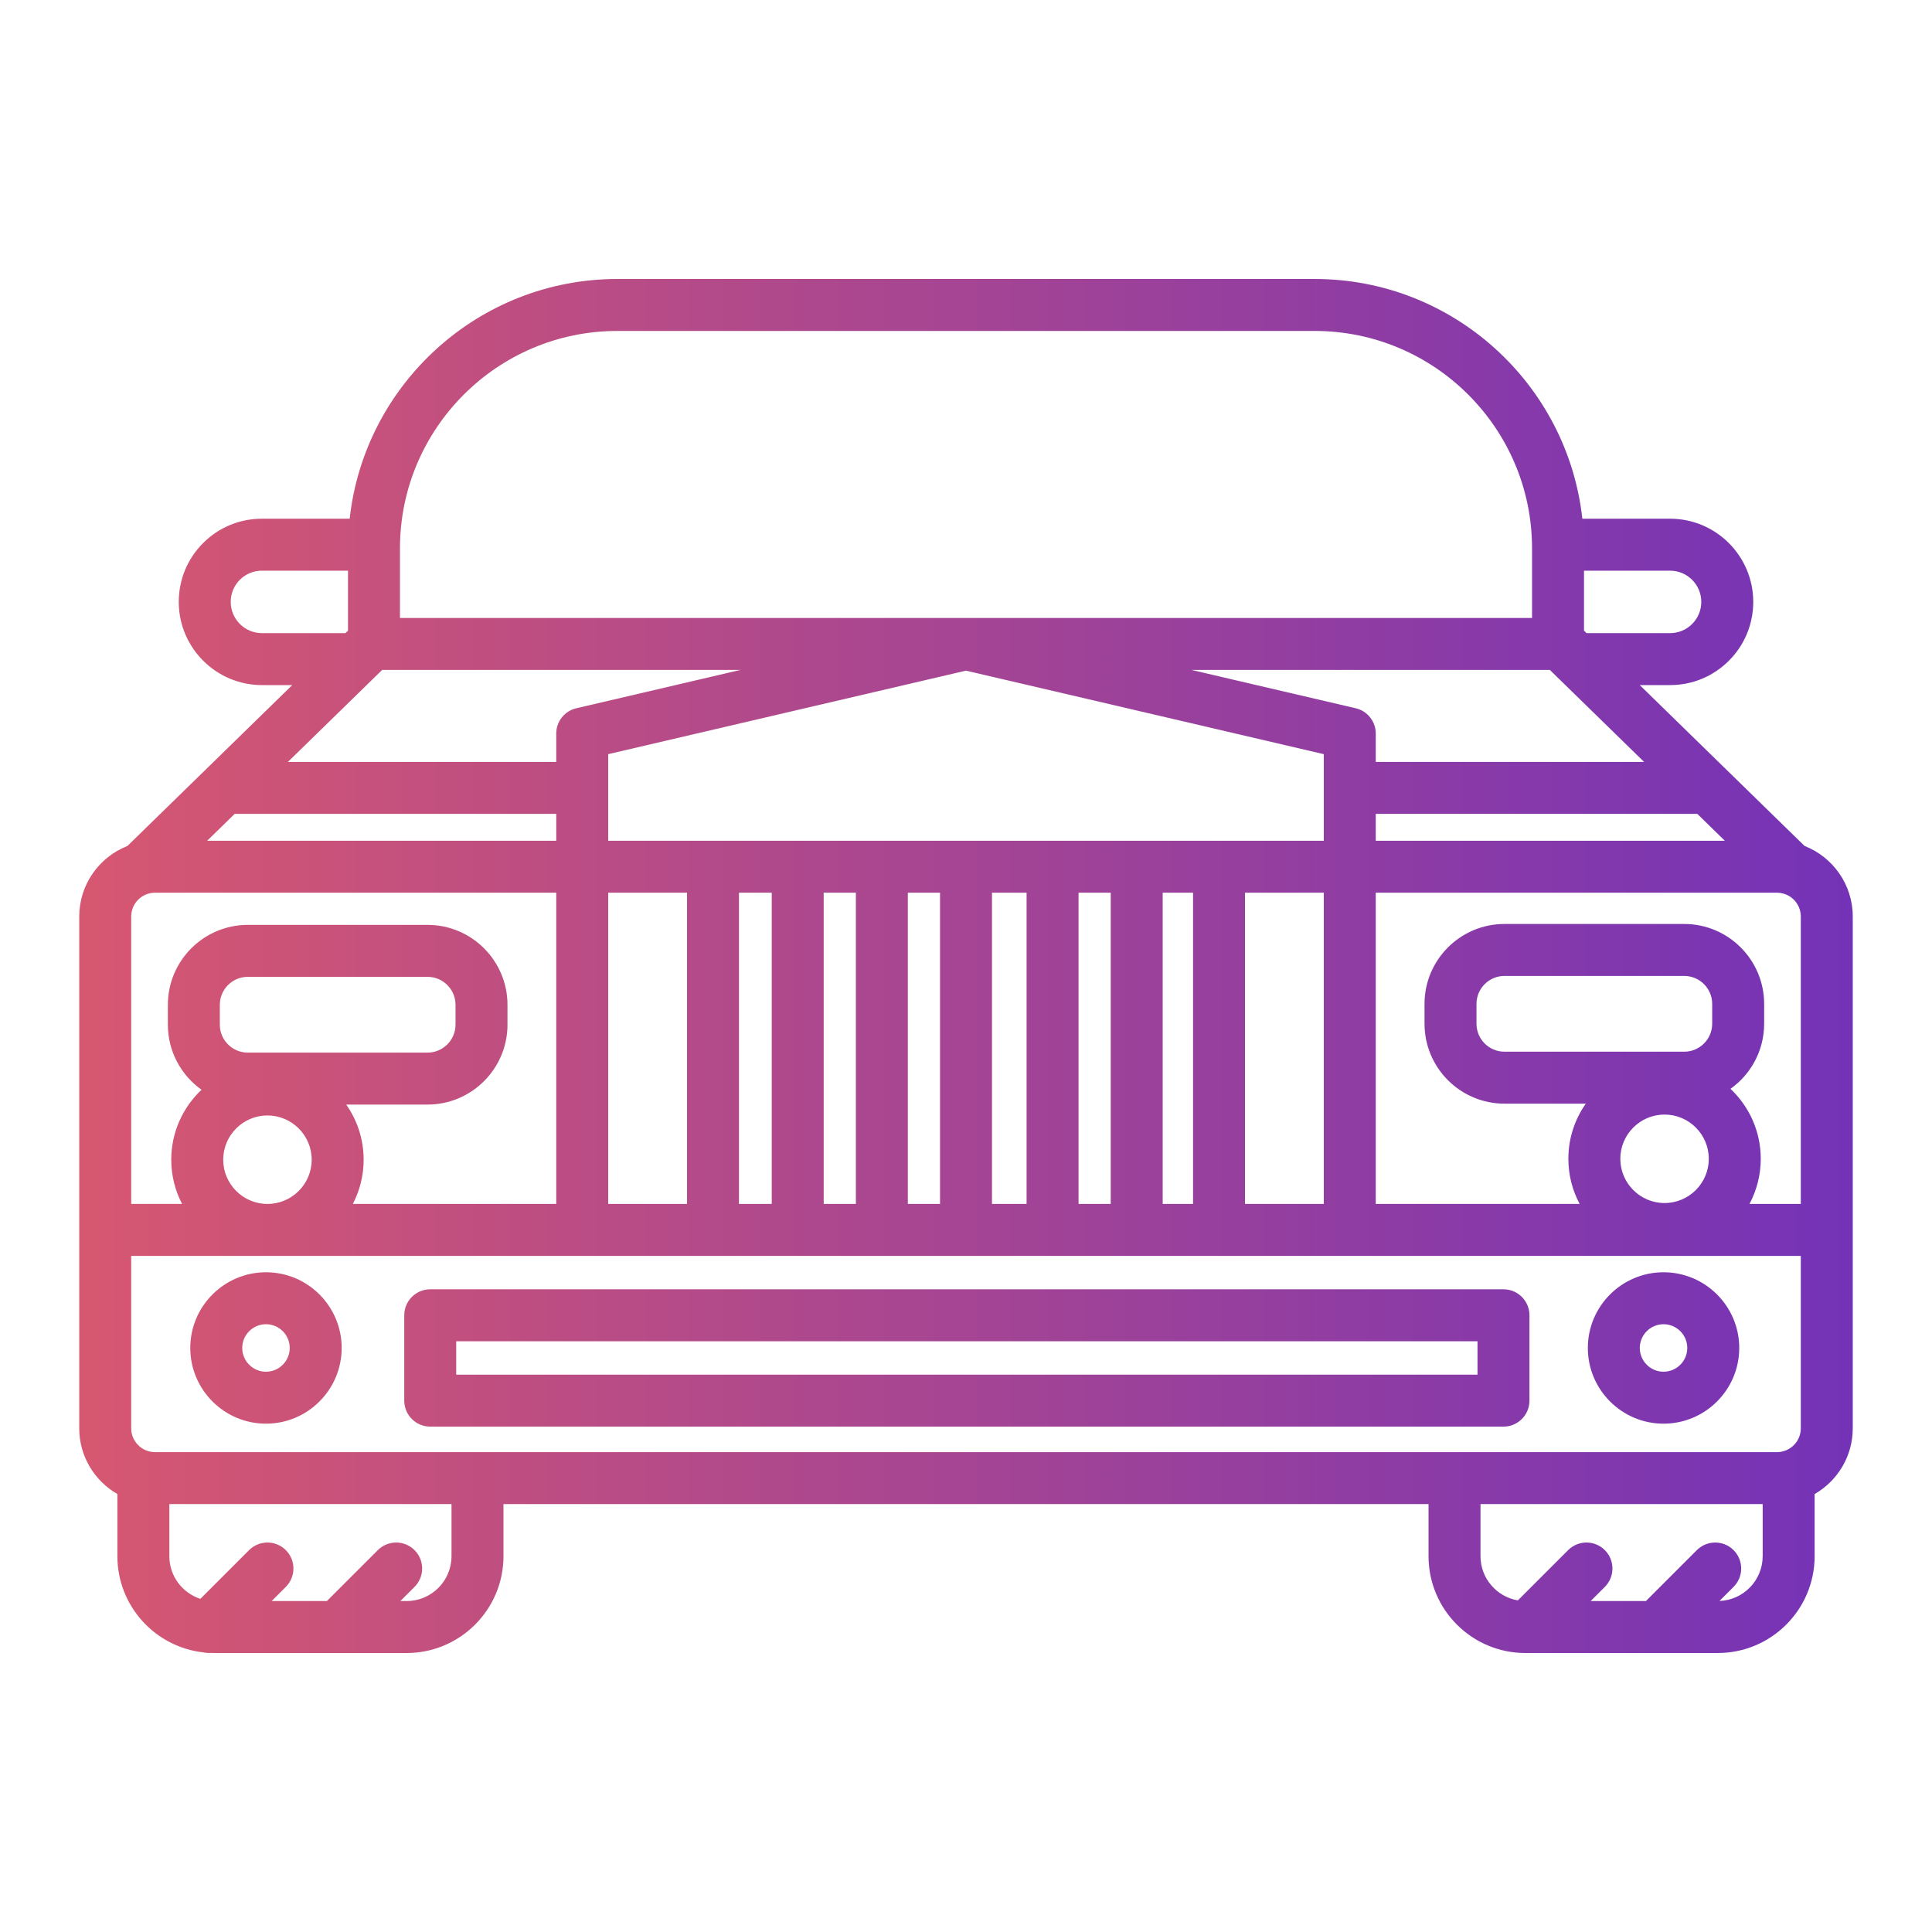
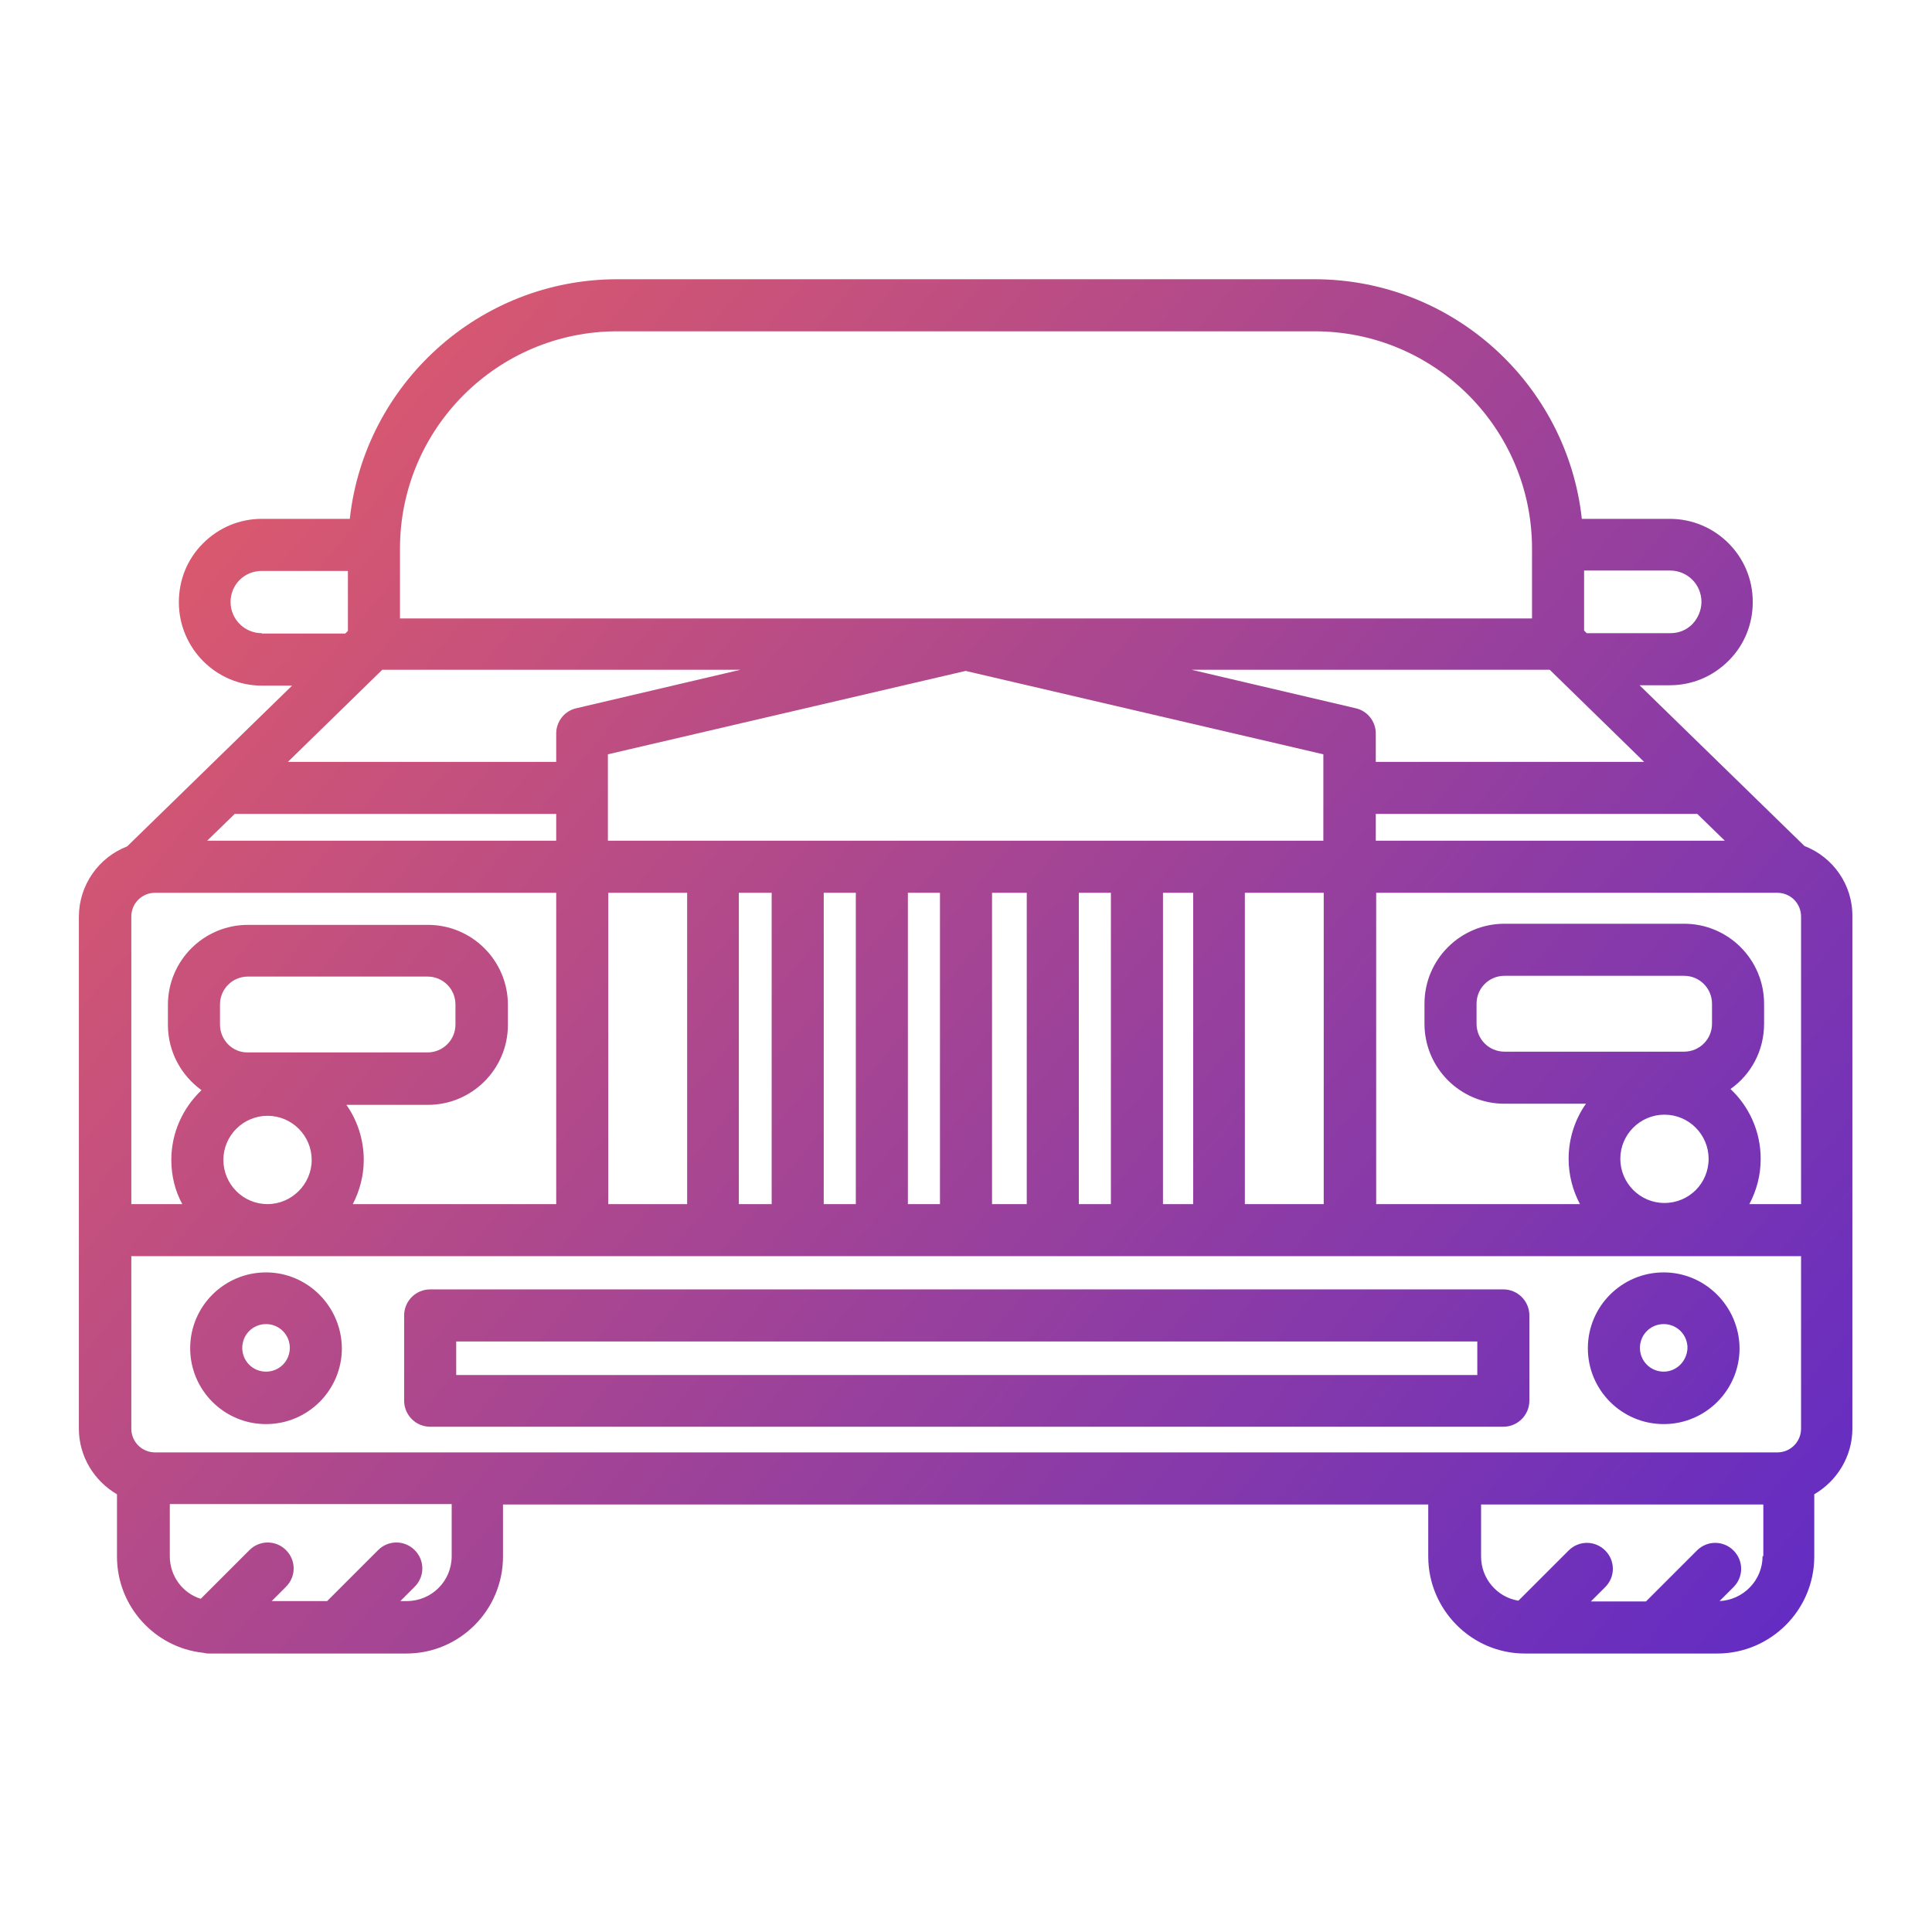
<svg xmlns="http://www.w3.org/2000/svg" version="1.1" id="Слой_1" x="0px" y="0px" viewBox="0 0 512 512" style="enable-background:new 0 0 512 512;" xml:space="preserve">
  <style type="text/css">
	.st0{fill:url(#SVGID_1_);}
</style>
-   <linearGradient id="SVGID_1_" gradientUnits="userSpaceOnUse" x1="-39.044" y1="256" x2="775.317" y2="256">
+   <linearGradient id="SVGID_1_" gradientUnits="userSpaceOnUse" x1="30.506" y1="104.407" x2="594.232" y2="577.429">
    <stop offset="0" style="stop-color:#E35C67" />
    <stop offset="1" style="stop-color:#381CE2" />
  </linearGradient>
-   <path class="st0" d="M478.229,224.188l-43.676-42.633h8.033c5.889,0,11.425-2.294,15.6-6.469c4.154-4.168,6.442-9.702,6.442-15.582  c0-12.153-9.887-22.041-22.04-22.041h-23.252c-3.921-35.676-34.229-63.528-70.933-63.528H163.599  c-36.703,0-67.012,27.851-70.932,63.528H69.414c-5.882,0-11.415,2.288-15.599,6.459c-4.154,4.169-6.442,9.702-6.442,15.582  c0,12.158,9.887,22.051,22.041,22.051h8.034l-43.676,42.633C26.304,227.117,21,234.39,21,242.883v135.639  c0,7.443,4.074,13.947,10.107,17.414v16.47c0,13.184,9.997,24.073,22.809,25.496c0.479,0.103,0.966,0.159,1.454,0.159  c0.153,0,0.307-0.011,0.459-0.022c0.311,0.011,0.622,0.025,0.935,0.025h51.012c14.142,0,25.648-11.51,25.648-25.657v-13.807h9.116  h9.117h226.92v13.807c0,14.148,11.506,25.657,25.648,25.657h51.012c14.147,0,25.657-11.51,25.657-25.657v-16.47  c6.032-3.467,10.106-9.972,10.106-17.414V242.883C491.001,234.39,485.697,227.117,478.229,224.188z M457.101,222.807h-92.51v-7.121  h85.215L457.101,222.807z M419.775,151.234h22.812c4.561,0,8.271,3.71,8.271,8.27c0,2.211-0.861,4.294-2.417,5.854  c-1.565,1.565-3.644,2.427-5.854,2.427h-22.14l-0.672-0.657V151.234z M435.699,201.915h-71.108v-7.516  c0-3.199-2.204-5.978-5.32-6.705l-43.491-10.153h94.949L435.699,201.915z M323.056,222.807h-134.11H161.18v-22.945l94.821-22.136  l94.821,22.135v22.946H323.056z M350.822,236.576v82.481H329.94v-82.481H350.822z M316.171,236.576v82.481h-8.047v-82.481H316.171z   M294.354,236.576v82.481h-8.529v-82.481H294.354z M272.056,236.576v82.481h-9.17v-82.481H272.056z M249.116,236.576v82.481h-8.529  v-82.481H249.116z M226.817,236.576v82.481h-8.529v-82.481H226.817z M204.519,236.576v82.481h-8.688v-82.481H204.519z   M182.06,236.576v82.481H161.18v-82.481H182.06z M105.996,145.31c0-31.763,25.841-57.604,57.604-57.604h184.803  c31.762,0,57.604,25.841,57.604,57.604v18.462H105.996V145.31z M69.414,167.785c-4.56,0-8.271-3.714-8.271-8.281  c0-2.211,0.861-4.292,2.41-5.846c1.569-1.563,3.651-2.425,5.861-2.425h22.812v15.895l-0.672,0.656H69.414z M101.272,177.541h94.948  l-43.49,10.153c-3.116,0.727-5.32,3.505-5.32,6.705v7.516H76.302L101.272,177.541z M62.197,215.685h85.214v7.121h-92.51  L62.197,215.685z M34.77,242.883c0-3.478,2.83-6.307,6.307-6.307H147.41v82.481H93.503c1.827-3.513,2.867-7.498,2.867-11.723  c0-5.433-1.714-10.471-4.621-14.611h21.557c11.679,0,21.181-9.502,21.181-21.182v-5.257c0-11.68-9.502-21.181-21.181-21.181h-47.64  c-11.679,0-21.181,9.502-21.181,21.181v5.257c0,7.112,3.527,13.411,8.919,17.255c-4.932,4.652-8.02,11.239-8.02,18.538  c0,4.226,1.04,8.211,2.867,11.723H34.77V242.883z M65.666,278.953c-4.087,0-7.411-3.325-7.411-7.411v-5.257  c0-4.086,3.325-7.411,7.411-7.411h47.64c4.086,0,7.412,3.325,7.412,7.411v5.257c0,4.087-3.325,7.411-7.412,7.411H65.666z   M82.6,307.334c0,6.464-5.259,11.723-11.723,11.723s-11.723-5.259-11.723-11.723c0-6.465,5.259-11.724,11.723-11.724  S82.6,300.87,82.6,307.334z M119.654,412.406c0,6.555-5.329,11.887-11.879,11.887h-1.67l3.755-3.755  c2.688-2.689,2.688-7.048,0-9.737c-2.688-2.688-7.048-2.688-9.736,0l-13.493,13.492H71.991l3.755-3.755  c2.689-2.689,2.689-7.048,0-9.737c-2.688-2.688-7.048-2.688-9.736,0L53.102,423.71c-4.766-1.549-8.224-6.028-8.224-11.304v-13.807  h74.777V412.406z M467.125,412.406c0,6.404-5.096,11.629-11.443,11.866l3.733-3.733c2.689-2.689,2.689-7.048,0-9.737  c-2.689-2.687-7.048-2.687-9.736,0l-13.493,13.493h-14.642l3.755-3.756c2.689-2.689,2.689-7.048,0-9.737  c-2.688-2.687-7.047-2.687-9.735,0l-13.314,13.315c-5.61-0.947-9.901-5.83-9.901-11.709V398.6h74.778V412.406z M477.232,378.522  c0,3.478-2.83,6.307-6.307,6.307H151.656h-9.117H41.077c-3.478,0-6.307-2.83-6.307-6.307v-45.694h119.525h34.651h134.11h34.651  h119.525V378.522z M441.124,295.371c6.464,0,11.723,5.259,11.723,11.723c0,6.464-5.259,11.723-11.723,11.723  c-6.465,0-11.723-5.259-11.723-11.723C429.401,300.629,434.66,295.371,441.124,295.371z M398.696,278.712  c-4.087,0-7.411-3.325-7.411-7.411v-5.257c0-4.087,3.325-7.411,7.411-7.411h47.64c4.087,0,7.412,3.325,7.412,7.411v5.257  c0,4.086-3.325,7.411-7.412,7.411H398.696z M477.232,319.057h-13.605c1.906-3.57,2.991-7.643,2.991-11.965  c0-7.299-3.089-13.886-8.02-18.537c5.392-3.844,8.919-10.142,8.919-17.254v-5.257c0-11.68-9.502-21.181-21.182-21.181h-47.64  c-11.679,0-21.182,9.501-21.182,21.181v5.257c0,11.679,9.502,21.18,21.182,21.18h21.557c-2.908,4.142-4.621,9.179-4.621,14.611  c0,4.322,1.085,8.395,2.99,11.965h-54.03v-82.481h106.333c3.477,0,6.307,2.83,6.307,6.307V319.057z M114.015,341.678  c-3.802,0-6.885,3.081-6.885,6.885v22.62c0,3.803,3.083,6.885,6.885,6.885h284.423c3.802,0,6.884-3.082,6.884-6.885v-22.62  c0-3.803-3.083-6.885-6.884-6.885H348.94H114.015z M391.552,364.298H120.899v-8.85H348.94h42.611V364.298z M440.855,377.287  c11.061,0,20.061-9,20.061-20.062c0-11.062-9-20.061-20.061-20.061c-11.061,0-20.061,8.999-20.061,20.061  C420.794,368.287,429.794,377.287,440.855,377.287z M440.854,350.933c3.469,0,6.292,2.823,6.292,6.292  c0,3.47-2.823,6.293-6.292,6.293s-6.292-2.823-6.292-6.293C434.563,353.756,437.385,350.933,440.854,350.933z M70.486,337.164  c-11.061,0-20.061,8.999-20.061,20.061c0,11.063,9,20.062,20.061,20.062s20.061-9,20.061-20.062  C90.548,346.163,81.548,337.164,70.486,337.164z M70.487,363.518c-3.469,0-6.292-2.823-6.292-6.293c0-3.469,2.823-6.292,6.292-6.292  c3.469,0,6.292,2.822,6.292,6.292C76.779,360.695,73.956,363.518,70.487,363.518z" />
+   <path class="st0" d="M478.2,224.2l-43.7-42.6h8c5.9,0,11.4-2.3,15.6-6.5c4.2-4.2,6.4-9.7,6.4-15.6c0-12.2-9.9-22-22-22h-23.3  c-3.9-35.7-34.2-63.5-70.9-63.5H163.6c-3.8,0-6.9,3.1-6.9,6.9c0,3.8,3.1,6.9,6.9,6.9h184.8c31.8,0,57.6,25.8,57.6,57.6v18.5H106  v-18.5c0-31.8,25.8-57.6,57.6-57.6c3.8,0,6.9-3.1,6.9-6.9c0-3.8-3.1-6.9-6.9-6.9c-36.7,0-67,27.9-70.9,63.5H69.4  c-5.9,0-11.4,2.3-15.6,6.5c-4.2,4.2-6.4,9.7-6.4,15.6c0,12.2,9.9,22.1,22,22.1h8l-43.7,42.6c-7.5,2.9-12.8,10.2-12.8,18.7v135.6  c0,7.4,4.1,13.9,10.1,17.4v16.5c0,13.2,10,24.1,22.8,25.5c0.5,0.1,1,0.2,1.5,0.2c0.2,0,0.3,0,0.5,0c0.3,0,0.6,0,0.9,0h51  c14.1,0,25.6-11.5,25.6-25.7v-13.8h18.2c3.8,0,6.9-3.1,6.9-6.9c0-3.8-3.1-6.9-6.9-6.9H41.1c-3.5,0-6.3-2.8-6.3-6.3v-45.7h119.5h34.7  h134.1h34.7h119.5v45.7c0,3.5-2.8,6.3-6.3,6.3H142.5c-3.8,0-6.9,3.1-6.9,6.9c0,3.8,3.1,6.9,6.9,6.9h236v13.8  c0,14.1,11.5,25.7,25.6,25.7h51c14.1,0,25.7-11.5,25.7-25.7v-16.5c6-3.5,10.1-10,10.1-17.4V242.9C491,234.4,485.7,227.1,478.2,224.2  z M119.7,398.6v13.8c0,6.6-5.3,11.9-11.9,11.9h-1.7l3.8-3.8c2.7-2.7,2.7-7,0-9.7c-2.7-2.7-7-2.7-9.7,0l-13.5,13.5H72l3.8-3.8  c2.7-2.7,2.7-7,0-9.7c-2.7-2.7-7-2.7-9.7,0l-12.9,12.9c-4.8-1.5-8.2-6-8.2-11.3v-13.8H119.7z M467.1,412.4c0,6.4-5.1,11.6-11.4,11.9  l3.7-3.7c2.7-2.7,2.7-7,0-9.7c-2.7-2.7-7-2.7-9.7,0l-13.5,13.5h-14.6l3.8-3.8c2.7-2.7,2.7-7,0-9.7c-2.7-2.7-7-2.7-9.7,0l-13.3,13.3  c-5.6-0.9-9.9-5.8-9.9-11.7v-13.8h74.8V412.4z M457.1,222.8h-92.5v-7.1h85.2L457.1,222.8z M442.6,151.2c4.6,0,8.3,3.7,8.3,8.3  c0,2.2-0.9,4.3-2.4,5.9c-1.6,1.6-3.6,2.4-5.9,2.4h-22.1l-0.7-0.7v-15.9H442.6z M69.4,167.8c-4.6,0-8.3-3.7-8.3-8.3  c0-2.2,0.9-4.3,2.4-5.8c1.6-1.6,3.7-2.4,5.9-2.4h22.8v15.9l-0.7,0.7H69.4z M70.9,319.1c-6.5,0-11.7-5.3-11.7-11.7  c0-6.5,5.3-11.7,11.7-11.7c6.5,0,11.7,5.3,11.7,11.7C82.6,313.8,77.3,319.1,70.9,319.1z M58.3,271.5v-5.3c0-4.1,3.3-7.4,7.4-7.4  h47.6c4.1,0,7.4,3.3,7.4,7.4v5.3c0,4.1-3.3,7.4-7.4,7.4H65.7C61.6,279,58.3,275.6,58.3,271.5z M147.4,319.1H93.5  c1.8-3.5,2.9-7.5,2.9-11.7c0-5.4-1.7-10.5-4.6-14.6h21.6c11.7,0,21.2-9.5,21.2-21.2v-5.3c0-11.7-9.5-21.2-21.2-21.2H65.7  c-11.7,0-21.2,9.5-21.2,21.2v5.3c0,7.1,3.5,13.4,8.9,17.3c-4.9,4.7-8,11.2-8,18.5c0,4.2,1,8.2,2.9,11.7H34.8v-76.2  c0-3.5,2.8-6.3,6.3-6.3h106.3V319.1z M147.4,222.8H54.9l7.3-7.1h85.2V222.8z M152.7,187.7c-3.1,0.7-5.3,3.5-5.3,6.7v7.5H76.3  l25-24.4h94.9L152.7,187.7z M182.1,319.1h-20.9v-82.5h20.9V319.1z M204.5,319.1h-8.7v-82.5h8.7V319.1z M226.8,319.1h-8.5v-82.5h8.5  V319.1z M249.1,319.1h-8.5v-82.5h8.5V319.1z M272.1,319.1h-9.2v-82.5h9.2V319.1z M294.4,319.1h-8.5v-82.5h8.5V319.1z M316.2,319.1  h-8v-82.5h8V319.1z M350.8,319.1h-20.9v-82.5h20.9V319.1z M350.8,222.8h-27.8H188.9h-27.8v-22.9l94.8-22.1l94.8,22.1V222.8z   M359.3,187.7l-43.5-10.2h94.9l25,24.4h-71.1v-7.5C364.6,191.2,362.4,188.4,359.3,187.7z M441.1,318.8c-6.5,0-11.7-5.3-11.7-11.7  c0-6.5,5.3-11.7,11.7-11.7c6.5,0,11.7,5.3,11.7,11.7C452.8,313.6,447.6,318.8,441.1,318.8z M453.7,271.3c0,4.1-3.3,7.4-7.4,7.4  h-47.6c-4.1,0-7.4-3.3-7.4-7.4V266c0-4.1,3.3-7.4,7.4-7.4h47.6c4.1,0,7.4,3.3,7.4,7.4V271.3z M477.2,319.1h-13.6c1.9-3.6,3-7.6,3-12  c0-7.3-3.1-13.9-8-18.5c5.4-3.8,8.9-10.1,8.9-17.3V266c0-11.7-9.5-21.2-21.2-21.2h-47.6c-11.7,0-21.2,9.5-21.2,21.2v5.3  c0,11.7,9.5,21.2,21.2,21.2h21.6c-2.9,4.1-4.6,9.2-4.6,14.6c0,4.3,1.1,8.4,3,12h-54v-82.5h106.3c3.5,0,6.3,2.8,6.3,6.3V319.1z   M70.5,337.2c-11.1,0-20.1,9-20.1,20.1c0,11.1,9,20.1,20.1,20.1s20.1-9,20.1-20.1C90.5,346.2,81.5,337.2,70.5,337.2z M70.5,363.5  c-3.5,0-6.3-2.8-6.3-6.3c0-3.5,2.8-6.3,6.3-6.3s6.3,2.8,6.3,6.3C76.8,360.7,74,363.5,70.5,363.5z M440.9,337.2  c-11.1,0-20.1,9-20.1,20.1c0,11.1,9,20.1,20.1,20.1c11.1,0,20.1-9,20.1-20.1C460.9,346.2,451.9,337.2,440.9,337.2z M440.9,363.5  c-3.5,0-6.3-2.8-6.3-6.3c0-3.5,2.8-6.3,6.3-6.3s6.3,2.8,6.3,6.3C447.1,360.7,444.3,363.5,440.9,363.5z M398.4,341.7h-49.5  c-3.8,0-6.9,3.1-6.9,6.9s3.1,6.9,6.9,6.9h42.6v8.9H120.9v-8.9h228c3.8,0,6.9-3.1,6.9-6.9s-3.1-6.9-6.9-6.9H114  c-3.8,0-6.9,3.1-6.9,6.9v22.6c0,3.8,3.1,6.9,6.9,6.9h284.4c3.8,0,6.9-3.1,6.9-6.9v-22.6C405.3,344.8,402.2,341.7,398.4,341.7z" />
</svg>
